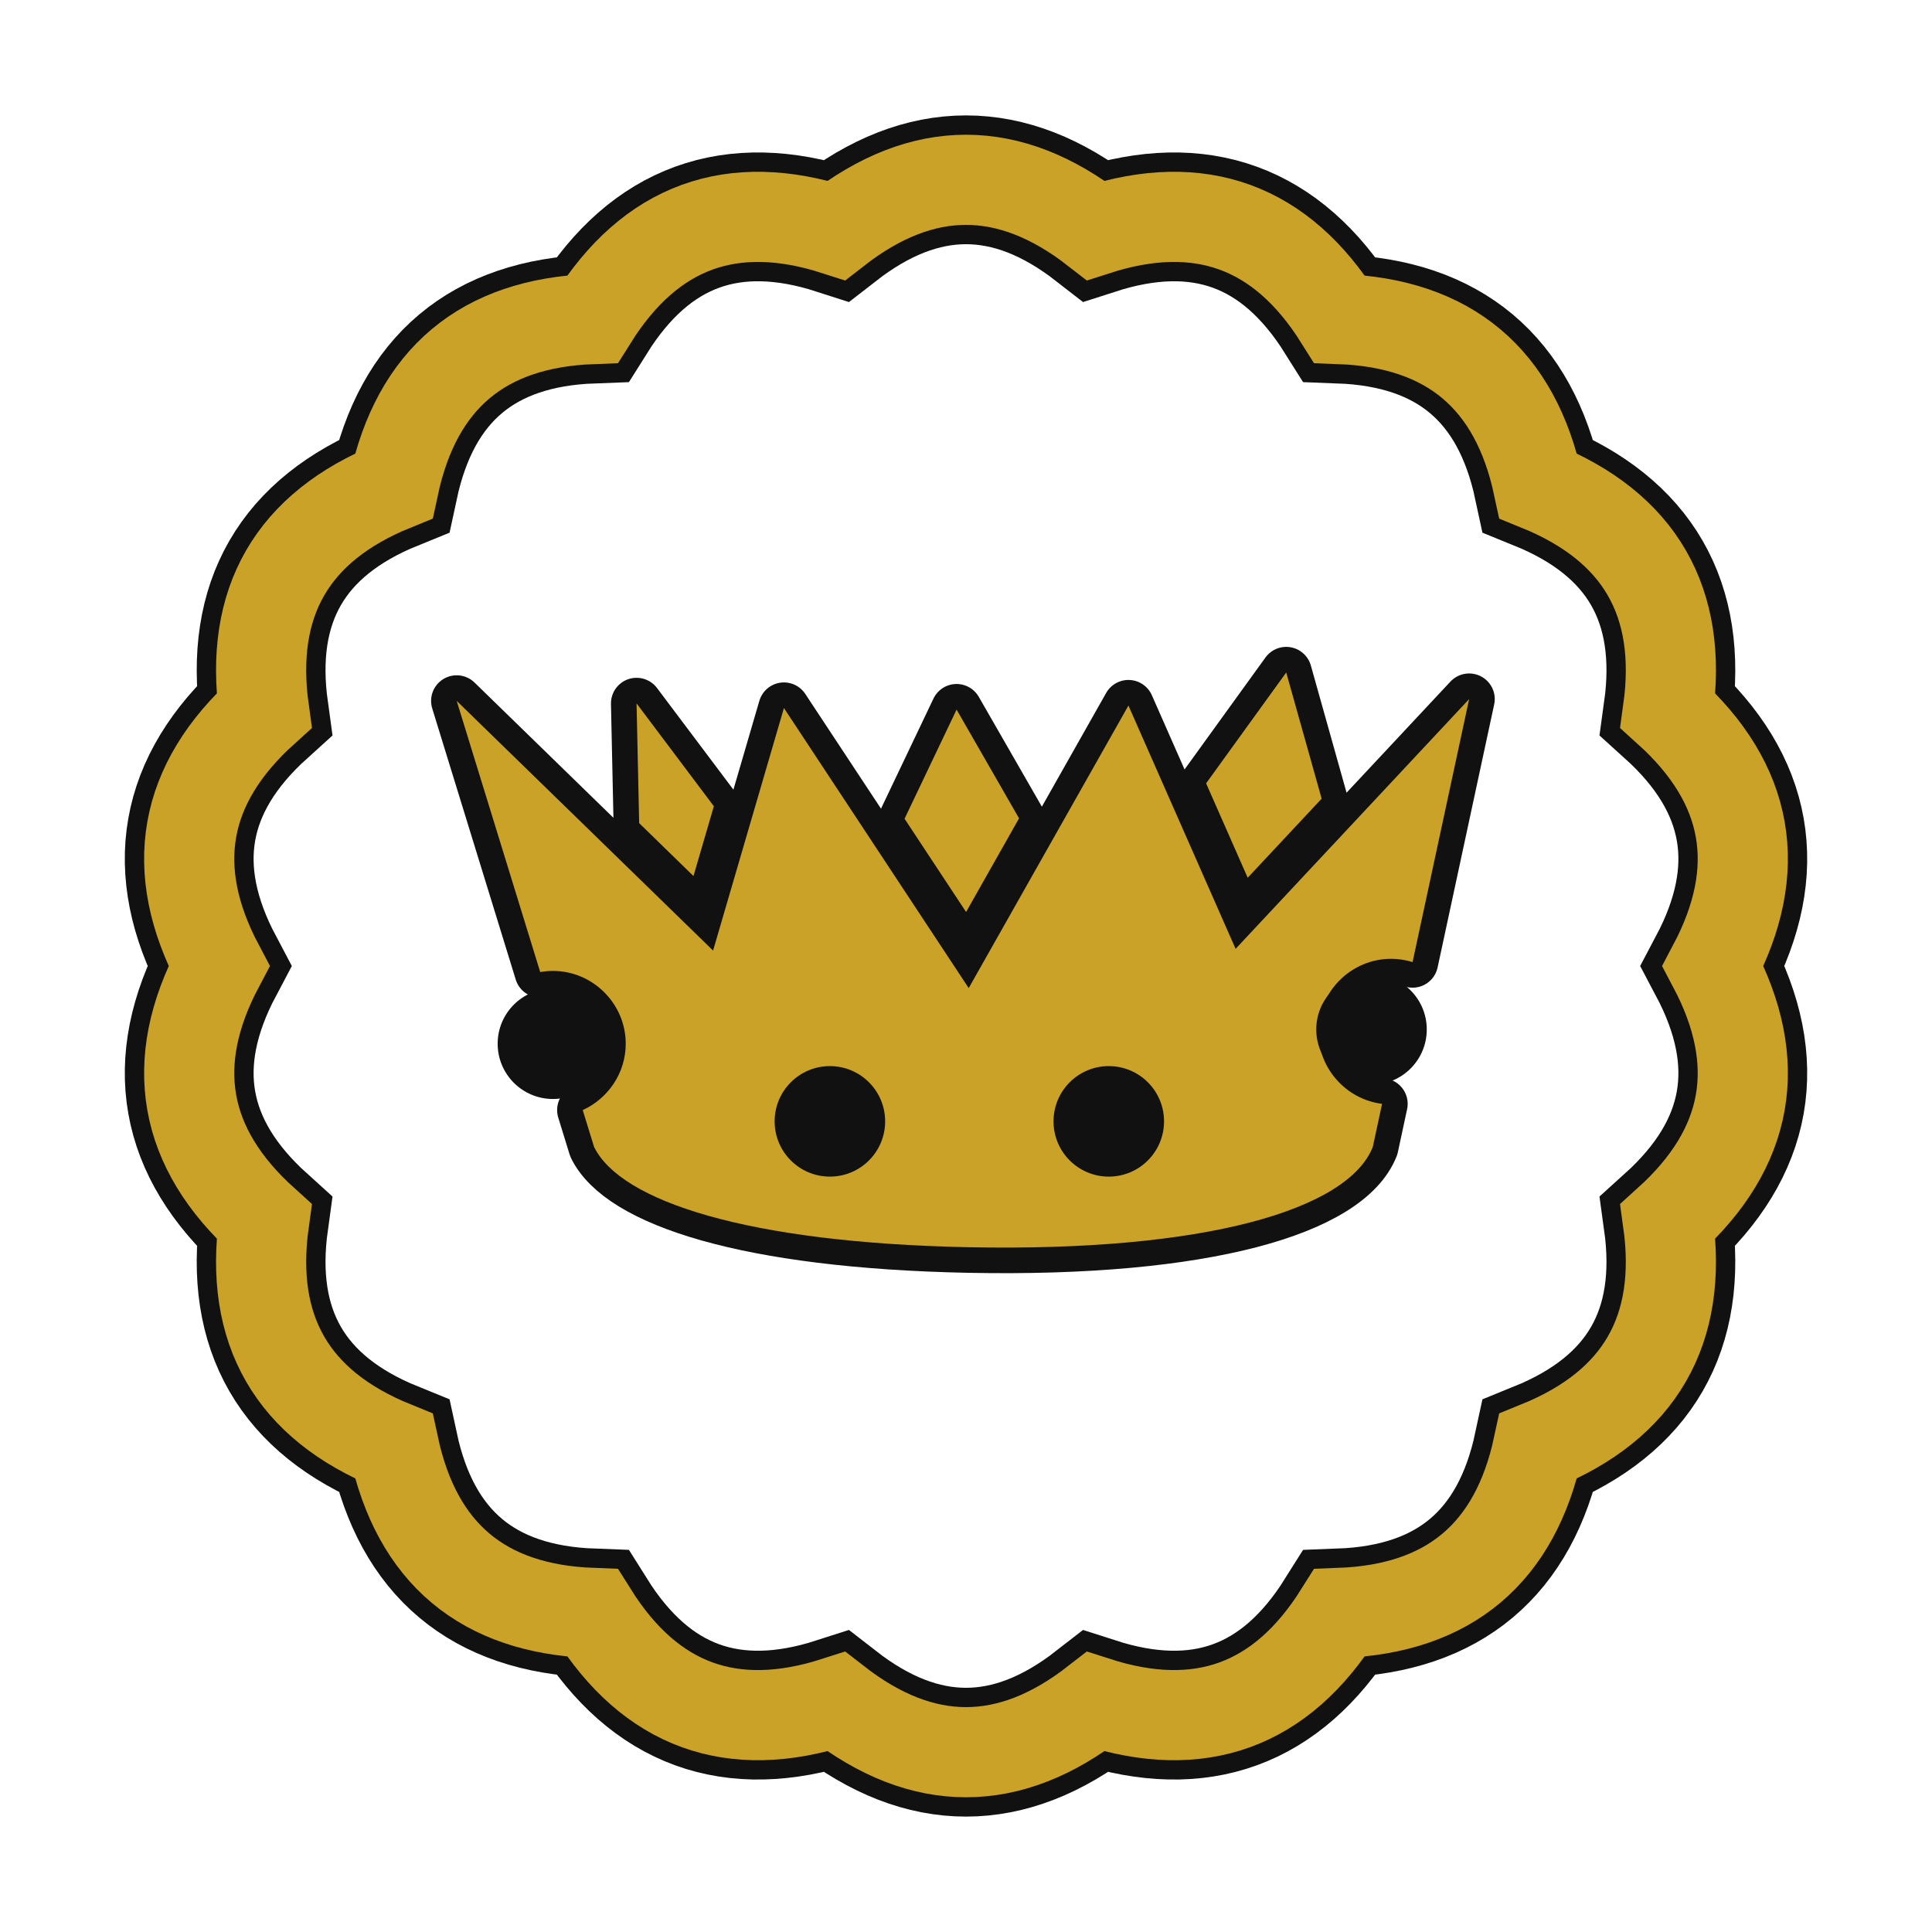
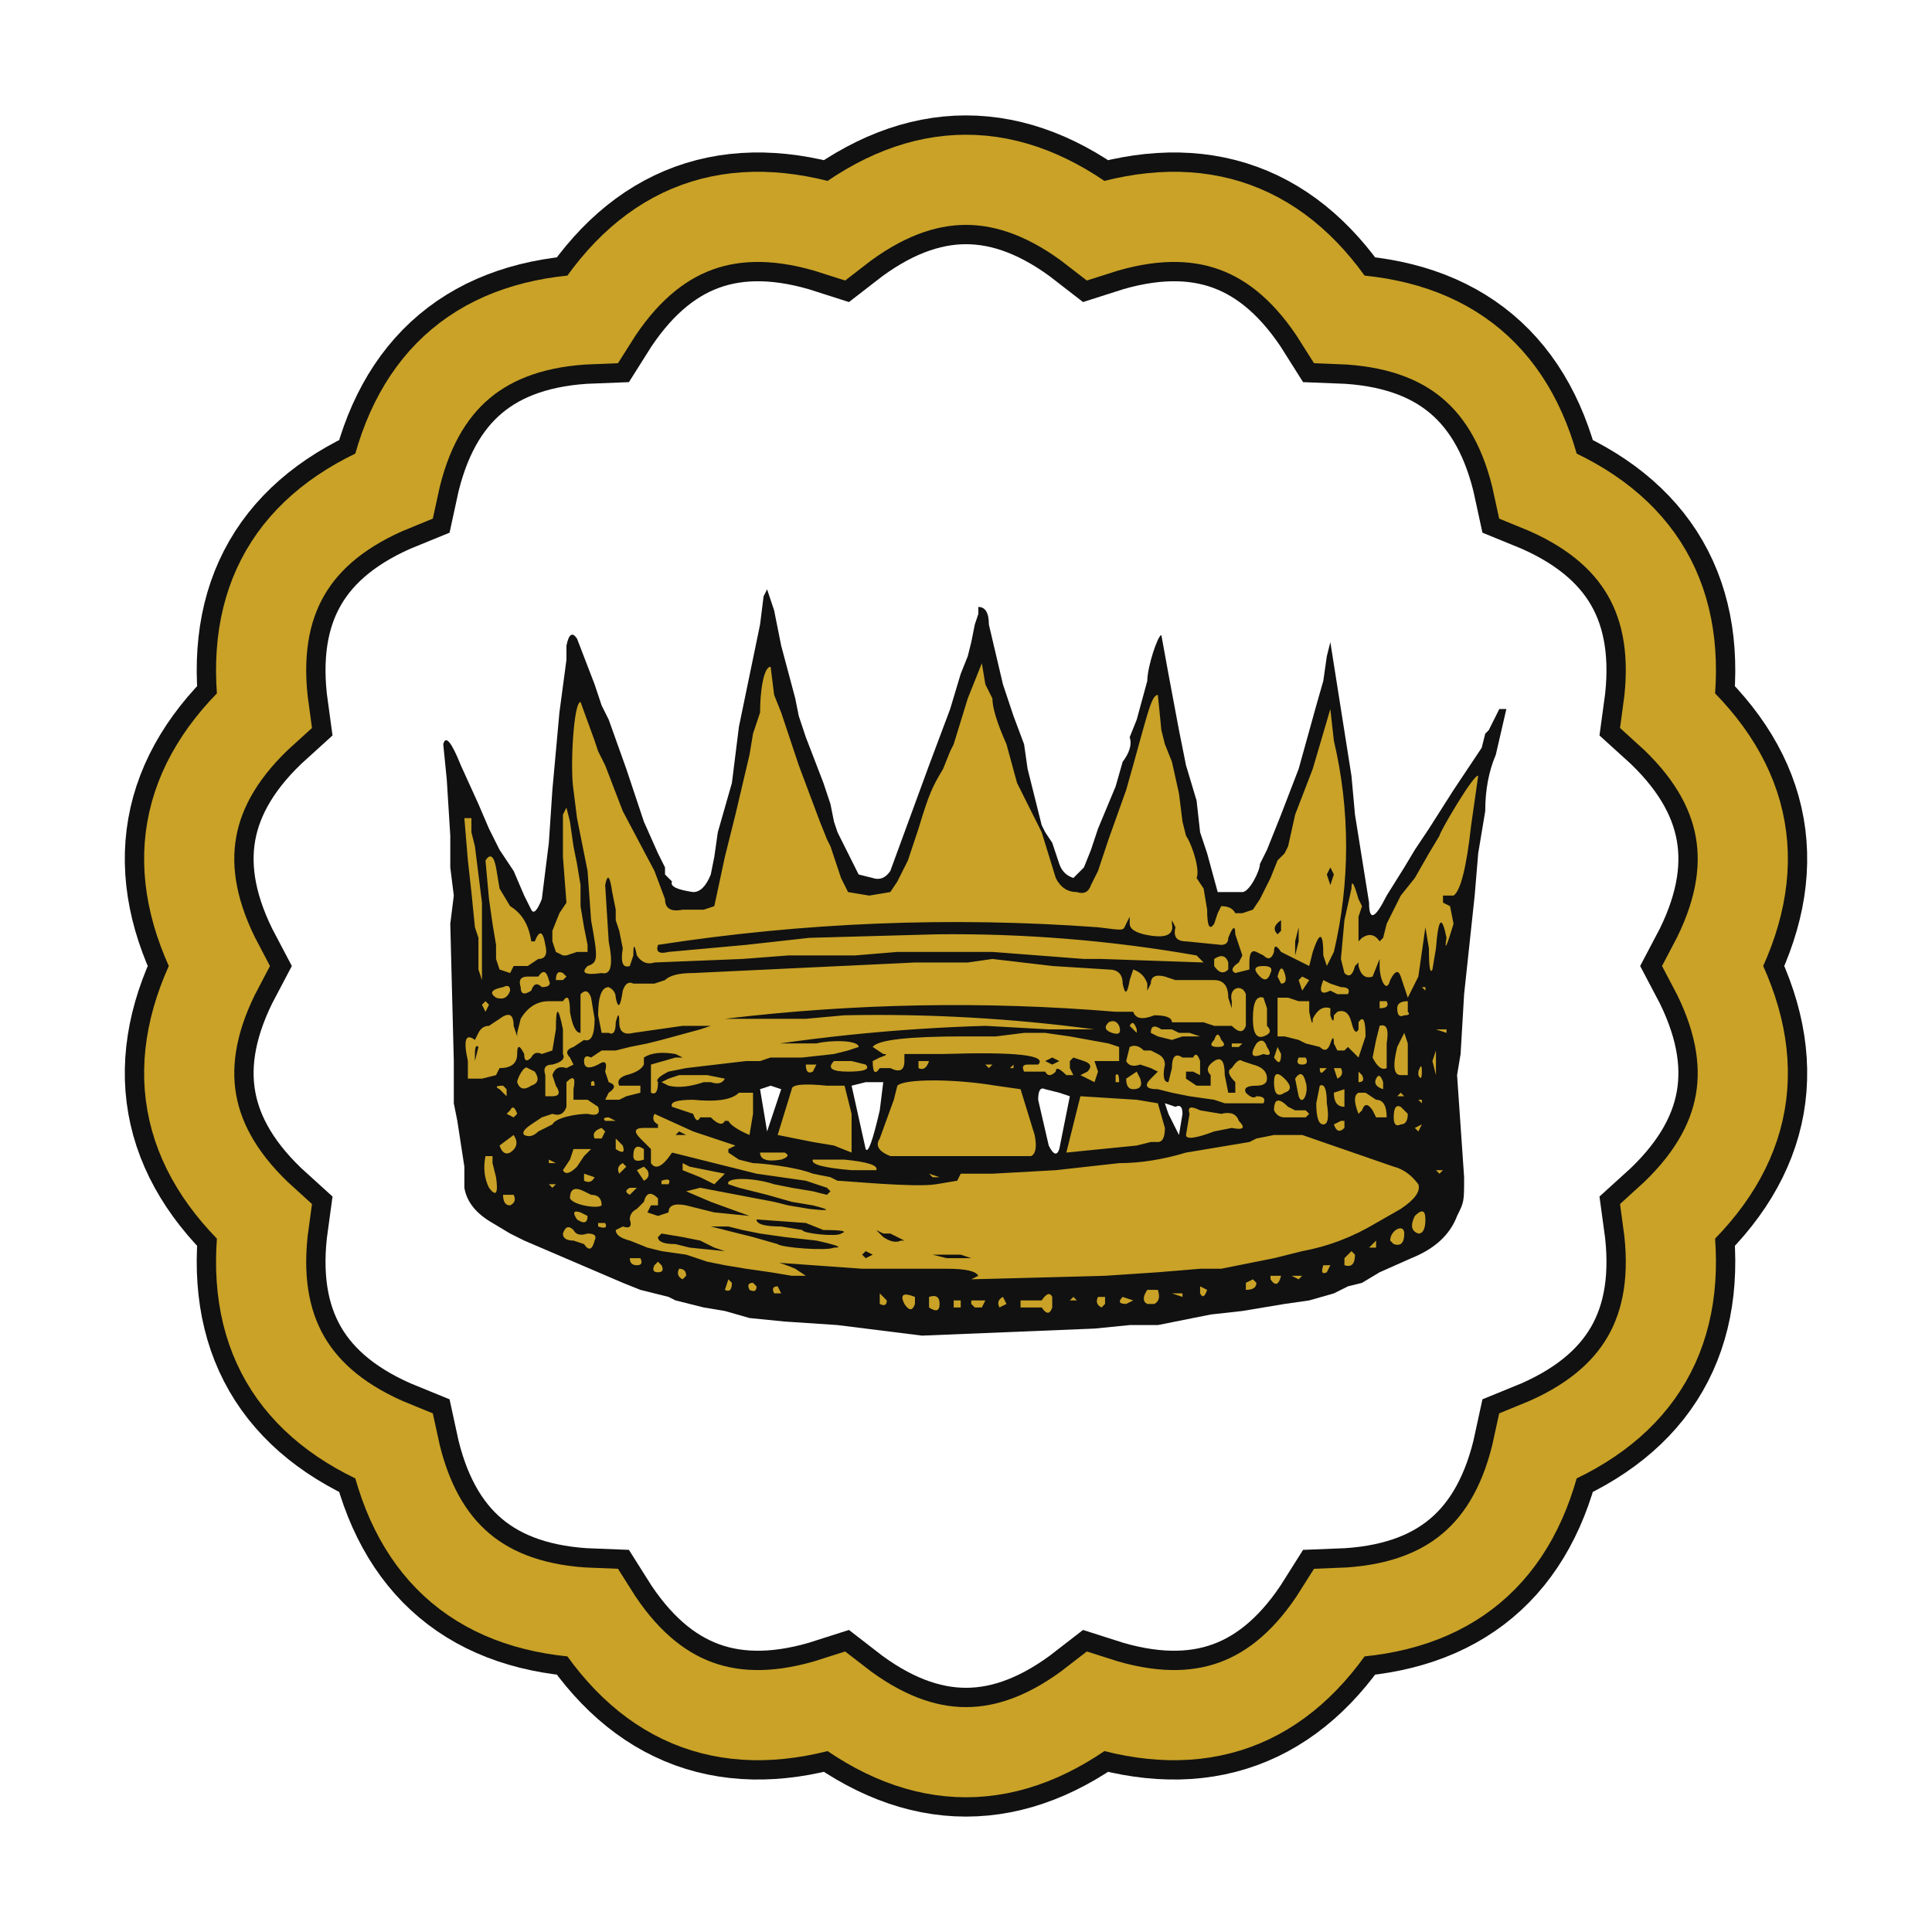
<svg xmlns="http://www.w3.org/2000/svg" width="300" height="300" viewBox="0 0 300 300">
  <path d="M266 150Q277.95 172.56 259 189.67Q262.51 214.96 238.86 224.56Q233.51 249.52 208 250.46Q194.44 272.08 170.14 264.24Q150 279.92 129.86 264.24Q105.56 272.08 92 250.46Q66.49 249.52 61.14 224.56Q37.49 214.96 41 189.67Q22.05 172.56 34 150Q22.05 127.44 41 110.33Q37.49 85.04 61.14 75.44Q66.49 50.48 92 49.54Q105.56 27.92 129.86 35.76Q150 20.08 170.14 35.76Q194.44 27.92 208 49.54Q233.51 50.48 238.86 75.44Q262.51 85.04 259 110.33Q277.95 127.44 266 150z" fill="none" stroke="#111111" stroke-width="20" />
  <path d="M266 150Q277.95 172.56 259 189.67Q262.51 214.96 238.86 224.56Q233.51 249.52 208 250.46Q194.44 272.08 170.14 264.24Q150 279.92 129.86 264.24Q105.56 272.08 92 250.46Q66.49 249.52 61.14 224.56Q37.49 214.96 41 189.67Q22.05 172.56 34 150Q22.05 127.44 41 110.33Q37.49 85.04 61.14 75.44Q66.49 50.48 92 49.54Q105.56 27.92 129.86 35.76Q150 20.08 170.14 35.76Q194.44 27.92 208 49.54Q233.51 50.48 238.86 75.44Q262.51 85.04 259 110.33Q277.95 127.44 266 150z" fill="none" stroke="#c9a227" stroke-width="14" />
-   <g transform="translate(65 65) scale(0.33)">
-     <line x1="129.34" y1="215.24" x2="138.57" y2="250.31" stroke="#111111" stroke-width="24.09" stroke-linecap="round" />
-     <line x1="257.62" y1="232.17" x2="258.85" y2="267.97" stroke="#111111" stroke-width="24.09" stroke-linecap="round" />
-     <line x1="390.13" y1="216.05" x2="384.44" y2="249.5" stroke="#111111" stroke-width="24.09" stroke-linecap="round" />
-     <path d="m408.256 119.46-37.7 52.165 19.57 44.426 34.8-37.214-16.67-59.375zm86.074 12.513L384.44 249.498 334.01 135.02l-75.162 132.947-86.948-131.78-33.334 114.122L17.922 132.83l39.3 127.6c1.945-.348 3.94-.54 5.98-.54 18.812 0 34.26 15.452 34.26 34.262 0 13.823-8.346 25.822-20.235 31.22l5.337 17.33c12.425 25.466 71.863 45.152 176.582 47.206 110.805 2.174 178.12-17.54 189.854-47.207h-.002l4.357-20.26c-16.836-2.114-30.02-16.612-30.02-33.986 0-18.81 15.45-34.262 34.263-34.262 3.513 0 6.91.54 10.11 1.54l26.622-123.762zm-391.77 2.04 1.22 56.337 25.56 24.89 9.592-32.842-36.37-48.386zm150.585 2.91-24.483 51.36 28.955 43.885 24.922-44.08-29.395-51.166z" fill="#c9a227" stroke="#111111" stroke-width="24.09" stroke-linejoin="round" paint-order="stroke" />
-     <circle cx="63.2" cy="294.15" r="26" fill="#111111" />
-     <circle cx="193.53" cy="330.68" r="26" fill="#111111" />
-     <circle cx="324.76" cy="330.68" r="26" fill="#111111" />
-     <circle cx="448.39" cy="287.43" r="26" fill="#111111" />
-   </g>
+   <svg x="65" y="65" width="170" height="170" viewBox="54 72 311 218" fill="#111111">
+     <defs>
+       <clipPath id="a">
+         <path d="M54 72h311v218H54Z" />
+       </clipPath>
+     </defs>
+     <g fill="none" stroke="none" stroke-dasharray="none" clip-path="url(#a)">
+       <path fill="#111111" d="m152 76-1 8-6 29-1 8-1 8-2 7-2 7-1 7-1 5q-2 5-5 5-7-1-6-3l-2-2v-2l-2-4-4-9-3-9-2-6-5-14-2-4-2-6-5-13q-2-3-3 2v4l-2 15-2 22-1 15-2 16q-2 5-3 3l-2-4-3-7-4-6-3-6-3-7-5-11q-4-10-5-6l1 10 1 16v9l1 8-1 8 1 39v12l1 5 2 13v6q1 6 8 10l5 3 4 2 28 12 5 2 4 1 4 1 2 1 4 1 4 1 6 1 7 2 10 1 15 1 24 3 49-2 10-1h8l15-3 9-1 6-1 6-1 7-1 7-2 4-2 4-1 5-3 9-4q10-4 13-12c2-4 2-4 2-11l-2-29 1-6 1-17 3-28 1-12 2-12q0-9 3-16l3-13h-2l-3 6-1 1-1 4-4 6-4 6-7 11-4 6-3 5-5 8q-5 10-5 2l-4-25-1-11-6-38-1 4-1 7-2 7-5 18-5 13-4 10-2 4c0 2-3 8-5 8h-7l-3-11-2-6-1-9-3-10-2-10-3-16-2-11c-1 0-4 9-4 13l-3 11-2 5q1 3-2 7l-2 7-5 12-2 6-2 5-3 3q-3-1-4-4l-1-3-1-3-2-3-1-2-4-16-1-7-3-8-3-9-4-17q0-5-3-5v2l-1 3-1 5-1 4-2 5-3 10-6 16-11 30q-2 3-5 2l-4-1-6-12-1-3-1-5-2-6-5-13-2-6-1-5-4-15-2-10-2-6zm34 138-1 8q-3 13-4 11l-4-18 4-1zm50 3 3 1-3 15q-1 3-3-1l-3-13q0-4 2-3zm-79-1-4 12-2-12 3-1zm114 7-1 6-1-2-2-4-1-3 3 1q2-1 2 2" />
+       <path fill="#c9a227" d="m215 101 2 4q0 4 4 13l3 11 7 14 4 13q2 4 6 4 3 1 4-2l2-4 3-9 5-14c6-21 7-27 9-27l1 10 1 4 2 5 2 9 1 8 1 4c2 3 4 10 3 12l2 3 1 6q0 7 2 4l1-3 1-2q3 0 4 2h2l3-1 2-3 3-6 2-5 2-2 1-2 2-9 5-13 5-17 1 9a131 131 0 0 1 0 60l-2 4-1-3q0-10-3-1l-1 4-2-1-2-1-4-2q-2-3-2 0-1 3-3 1l-2-1q-2-1-2 3v2l-4 1q-2-1 1-3l1-2-1-3-1-3q0-4-2 1 0 2-2 2l-10-1q-4 0-3-4l-1-2v1q1 5-8 3-4-1-4-3v-2l-1 2c-1 2 0 2-8 1a553 553 0 0 0-125 5q-1 3 3 2l22-2 18-2 36-1a401 401 0 0 1 74 6l2 2-29-1h-5l-26-2h-27l-12 1h-19l-13 1-25 1q-3 1-5-2-1-5-1 0l-1 3q-3 1-2-5l-1-5-1-3v-3l-1-5q-1-7-2-2l1 16q2 10-2 9-7 1-4-2c3-1 3-2 1-13l-1-14-3-15-1-8c-1-6 0-25 2-25l4 11 1 3 2 4 5 13 9 17 3 8q0 4 5 3h6l3-1 3-14 3-12 4-17 1-6 2-6c0-6 1-13 3-13l1 8 2 5 5 15 3 8 3 8 2 5 1 2 1 3 2 6 2 4 6 1 6-1 2-3 3-6 3-9c3-10 4-12 7-17l2-5 1-2 4-13 4-10zm139 33-1 7q-2 18-5 20h-3v2l2 1 1 5q-3 10-2 4-2-10-3 3l-1 6q-1 2-1-6l-1-6v-1 1l-2 14-3 6-2-6q-1-3-3 1c-1 4-3 0-3-4v-2l-2 5q-3 1-4-3v-1l-1 1q-1 4-3 2l-1-4 1-11 2-9q0-4 2 3l1 2-1 3v7l1-1q3-2 5 1l1-1 1-4 4-8 4-5 4-7 3-5c0-1 10-18 11-17z" />
+       <path fill="#c9a227" d="m97 140 1 7 1 5 1 6v6l1 6 1 5v2h-3l-3 1h-1l-2-1-1-3v-3l2-5 2-3-1-13v-12l1-2zm-28-1v4l1 4 1 8 1 8v22l-1-3v-9l-1-3-1-10-1-9-1-12zm7 14 1 6 3 5q5 3 6 10h1q2-5 3 1 1 4-2 4l-3 2h-4l-1 2-3-1-1-3v-4l-1-6-1-7-1-11q2-3 3 2m208 27v2q-2 2-4-1v-2q3-2 4 1m12 3q-1 3-3 1-3-3 1-3 3 0 2 2m-62-2 16 1q4 0 4 4 1 5 2-1l1-3q3 1 4 4v2l1-2q0-3 4-2l3 1h11q4 0 4 5l1 3v-2c-1-4 3-5 4-2v9q-1 3-4 0h-5l-3-1h-9q0-2-5-2-5 2-6-1h-5a549 549 0 0 0-111 2h23l11-1a465 465 0 0 1 71 4h-13l-18-1a523 523 0 0 0-77 8l5-1v-1l9-1h15c4-1 12-1 12 1l-3 1-4 1-9 1h-9l-3 1h-4l-17 2-5 1q-4 2-3 3 0 4-2 3v-8l7-2h2l-2-1q-6-1-9 1v2q-1 2-5 3-3 1-2 3h6v2l-4 1-2 1h-4l1-2q3-2 0-3l-1-3q1-4-2-2-4 2-4-1 0-2 2-1l3-2h4l4-1 5-1 4-1 11-3 3-1h-8l-7 1-7 1q-4 1-4-3t-1 0q0 4-2 3h-2l-1-5q0-8 3-8 2 1 2 3 1 5 2-2 1-3 3-2h6l3-1q2-2 8-2l63-3h15l7-1zm66 2q1 3-1 3l-1-2q1-4 2-1m7 2-2 3-1-3 1-1zm6 1 3 1q3 0 2 2h-3l-2-1q-4 2-2-3zm27 2-1-1h1zm-17 2-1-1zm-227-6-1 1h-2q0-3 2-2zm205 6 3 1h3v3q1 5 1 2 2-4 5-3v2q1 3 1 0l1-1q3-1 4 3t2 2v-2q2-3 2 4l-2 6-2-2-1-1-1 1h-2l-1-2q0-3-1 0t-3 1l-4-1-2-1-4-1h-2v-11zm28 1q1 2-2 2v-2zm-238-6q1 2-2 2-2-2-3 1-3 2-3-1-1-3 2-3h3q2-3 3 1m204 8v5q2 2-1 3t-3-5q0-7 3-6zm40-1v2q1 1-1 1-2 1-2-2 0-2 3-2zm5 4v-2q0-1 0 0zm-260-8q-1 3-4 2-3-2 2-3 2-1 2 1" />
+       <path fill="#c9a227" d="m103 190 1 6q0 7-3 6l-3 2q-3 1-1 3l1 2-2 1q-3-1-4 2l1 3q2 3-1 3h-2v-6q-1-3 2-3 4-1 3-3v-7q-2-10-2 0l-1 6-3 1q-2-1-3 1-2 2-2-1-2-4-2 0t-5 4l-1 2-4 1h-4v-5q-2-9 2-6l1-2q1-2 3-2l3-2q4-3 4 2l1 3v-1l1-4q3-5 8-5h4q2-3 2 3 1 6 3 6v-11q2-2 3 1m243 9v1l-3-1zm-17 4v7q-2 1-4-3l1-5 1-4q3-1 2 5m-76-5q1 3-2 2t-1-3q2-1 3 1m-179-6-1 2-1-2 1-1zm184 7v1l-2-2q1-2 2 1m77 4v9h-2q-3 0-1-8l2-4zm-67-4 2 1h3l3 1h-5l-3 1-4-1-2-1q0-3 3-1zm14 3q2 2-1 2t-1-2q1-3 2 0m-43-1 11 2 3 1v4h-7l1 3-1 3-2-1-2-1 2-1q2-2-1-3l-3-1-1 1v2l1 2h-2q-3-3-3-1-2 2-3 0h-6q-1-2 1-2h3q4-4-27-3h-11v2q0 4-4 2h-3q-2 3-2-2l2-1q3-1 1-1l-3-2q2-3 26-3h9l8-1h6zm49 2-1 1h-2v-1zm7 1q2 3-1 2-5 2-2-3 2-2 3 1m48 8-1-4 1-3zm-44-6q0 4-2 1l1-3z" />
+       <path fill="#c9a227" d="M260 205h2l2 1q2 1 2 3-1 5 1 5l1-4q0-5 3-3h3q1-2 2 1v4l-2-1h-2v2l3 2h4v-3q-2-2 1-4t3 4l1 5h2v-3q-3-3-1-4 2-3 3-2l3 1q4 1 4 4 0 2-3 2-4 0-3 2 2 2 3 1 3 0 2 2h-11l-3-1-7-1-5-1-4-1q-5 0-2-3l2-2-2-1-3-1q-3 1-4-1l1-4q2-1 4 1m46 2q1 2-1 2t-1-2zm33 4q0 3-1 1v-1q1-3 1 0m-27-1-1 1q-1 1-1-1zm4 0q1 2-1 3l-1-3zm6 2q1 2-1 2v-3zm-123-4q-1 3-3 2v-2zm-18 1q2 2-5 2t-4-3h5zm29 0-1-1zm7 0-1 1-1-1zm6 1h-1l1-1zm77 3q3 3 0 4-3 2-3-3 0-4 3-1m6 1c1 3-1 7-2 4l-1-5q2-3 3 1m22 0v2q-3-1-2-3t2 1m-161-5-1 2q-2 1-2-2z" />
+       <path fill="#c9a227" d="M259 213q1 3-2 3-2 0-2-3l3-2zm-7 1v2zv-2q1-1 1 2m59 6q1 6-1 6t-2-6l1-5q2-1 2 5m-158-9-1-1zm163 5v5q-3 0-3-4zm6 1 3 2q3 0 3 5h-3l-1-2q-2-3-3 0l-1 1q-2-5 0-6zm11 1h-2l1-1zm-247-7q2 3-1 4-3 2-4-1c0-1 2-5 3-4zm54 2q-1 2-4 1h-2q-6 2-10 1l-2-1 2-1 3-1h8zm77 2 7 1 4 13q1 5-1 6h-40q-5-2-3-5l4-11 1-4c2-2 16-2 28 0m121 5-1-1h1zm-162 3v11l-5-2-6-1-10-2 4-13q0-2 10-1h5zm81-4 6 1 2 7q0 4-2 4h-2l-4 1-20 2 4-16zm43 2 2 1h3l1 1-1 1h-6q-2 0-3-2 0-5 4-1m-203-5v3h4l3 2q1 3-3 2c-3 0-9 1-10 3l-2 1-2 1q-2 2-4 1-1-1 2-3l3-2 3-1q3 1 4-2v-7q3-3 2 2m6-1h-1v-1q1-1 1 1m231 8q0 3-2 3-2 1-2-2 0-4 2-3zm-186 0-1 6s-5-2-6-4h-1q-1 2-4-1h-3q-1 2-2-1l-3-1-3-1q-1-2 6-2 10 1 13-2h4zm133 0q4-1 5 2 3 3-2 2l-5 1q-8 3-8 1l1-6q-1-3 3-1zm-203-7v2l-2-2q-2-1 1-1zm238 9v2q-2 2-3-1l2-1zm22 1-1 2-1-1zm-17 2q1-1 0 0" />
+       <path fill="#c9a227" d="m305 229 26 9q4 1 7 5 1 3-5 7l-7 4q-10 6-21 8l-8 2-15 3h-6l-12 1-15 1-38 1 2-1q-1-2-9-2h-24l-28-2q2-1 9 2l3 2h-4l-6-1-7-1-6-1-5-1-6-2-7-1-4-1-5-2q-4-1-4-3l2-1q3 1 2-2 0-2 2-3l2-2q1-4 4-1v2h-2l-1 2 3 1 3-1q0-3 5-2l4 1 4 1 10 1-11-4-7-3 4-1 21 4 4 1 6 1q9 1 1-1l-6-1-7-2-4-1-4-1-3-1c-1-2 7-2 13 0l5 1 6 1 4 1 1-1-1-1-6-2-7-1-7-1-20-5-4-1q-4 6-6 3v-4l-1-1-2-2q-3-3 1-3h4v-1q-2-1-1-3l11 5 3 1 6 2 3 1-2 1v1l3 2 4 1c2 0 12 1 17 3l5 1 2 1c2 0 22 2 28 1l6-1 1-2h9l18-1 9-1 9-1q9 0 19-3l18-3 2-1 5-1zm-223-6-1 1-2-1 1-1q1-2 2 1m28 2h-3q-1-1 1-1zm-3 3-1 2h-2q-1-2 2-3zm-26 1q2 3-1 5-2 1-3-2z" />
+       <path fill="#c9a227" d="M112 232q1 3-2 1v-3zm233 7-1 1-1-1zm-242-6-2 2-2 3q-3 3-4 1l2-3 1-3zm15 0v3q-3 1-3-1 0-4 3-2m40 1q2 1-1 2-6 1-6-2zm17 2q10 1 9 3h-7q-12-1-11-3zm-100-1v2l1 4q1 7-2 3-2-4-1-9zm18 2h-2v-1zm14 0h-1zm29 2 5 1-3 3-4-2-5-2v-2l2 1zm66 2h-2l-1-1zm-89-3-2 2q-1-2 1-3zm81 2h-1q-1 0 0 0zm-75-1q1 2-1 3l-2-3 2-1zm-15 2q-1 2-3 1v-2zm21 2h-2v-1q3-1 2 1m215 10q0 4-2 4-3-1-1-5 3-3 3 1M93 243l-1 1-1-1zm23 1-2 2q-2-1 0-2zm-15 1 2 1q3 0 3 3c-1 1-8 0-9-2q0-4 4-2m-20 1q1 2-1 3-2 0-2-3zm253 11q0 4-3 3l-1-1c0-3 4-5 4-2m-239-7v-1zm16 0h-2zm-9 2q0 3-3 1-2-3 1-2zm224 9h-2l2-2zm-219-7q1 2-2 1v-1zm213 9q0 4-3 3v-2l2-2zm-222-7q1 2 4 1 3 0 2 2-1 4-3 1l-3-1q-3 0-3-2 1-3 3-1m215 10-1 2q-2 1-1-2zm-204-4-1-1zm190 7q-1 4-3 1v-1zm6 0-1 1-2-1zm-188-5q1 2-1 2t-2-2zm175 7q0 2-3 2v-2l2-1zm-169-5q1 2-1 2t-1-2l1-1zm7 3-1 1q-2-1-1-3 2 0 2 2m148 4q-1 3-2 1v-2zm6 0q-1 0 0 0m-111-4h-2zm91 4q1 3-1 4h-2q-2-1 0-4zm7 1v1l-3-1zm-128-3q0 3-2 2l1-3zm7 1q0 2-2 1-1-2 1-2zm99 3v2l-1 1q-2-1-1-3zm8 1-2 1q-3 0-1-2zm-23-1v3q-1 3-3 0h-6v-2h6q2-3 3-1m-77-1h-2q-1-2 1-2zm84 2h-2l1-1zm-54 0q0 2-2 1v-3zm8-1v2q-1 3-3 0-2-4 3-2m7 2q0 3-3 1v-3q3-1 3 2m13-1-1 2h-2l-1-1v-1zm6 1-2 1q-1-2 1-3zm-13-1v2h-2v-2zm-30 0" />
+       <path fill="#111111" d="m312 155 1 3 1-3-1-2zm-12 4v1zm-1 9q-3 2-1 4l1-1zm4 6v4l1-4v-4zm-223-1v2-3zm-10 33v2l1-4q-1-1-1 2m162 2 2 1 2-1-2-1zm-105 21h3l-2-1zm49 17h12zm21 1 1-1zm-23 5 18 1h5-5zm-24 1q0 2 7 2l6 1c0 1 10 2 11 1q3-1-5-1l-5-2zm-13 2 12 3 7 2c1 1 14 2 16 1q4 0-5-2l-9-1-7-1-5-1-4-1zm49 3q3 2 5 1h1l-2-1-2-1h-2l-2-1zm10 1h1q1 0 0 0zm-74-1q0 2 5 2l4 1 10 1-3-1-4-2-5-1-6-1zm81 5h-3l4 1h7l-3-1zm-23 0 1 1 2-1-2-1zm9 0q-1 0 0 0m6 0h1zq-1 0 0 0" />
+     </g>
+   </svg>
</svg>
